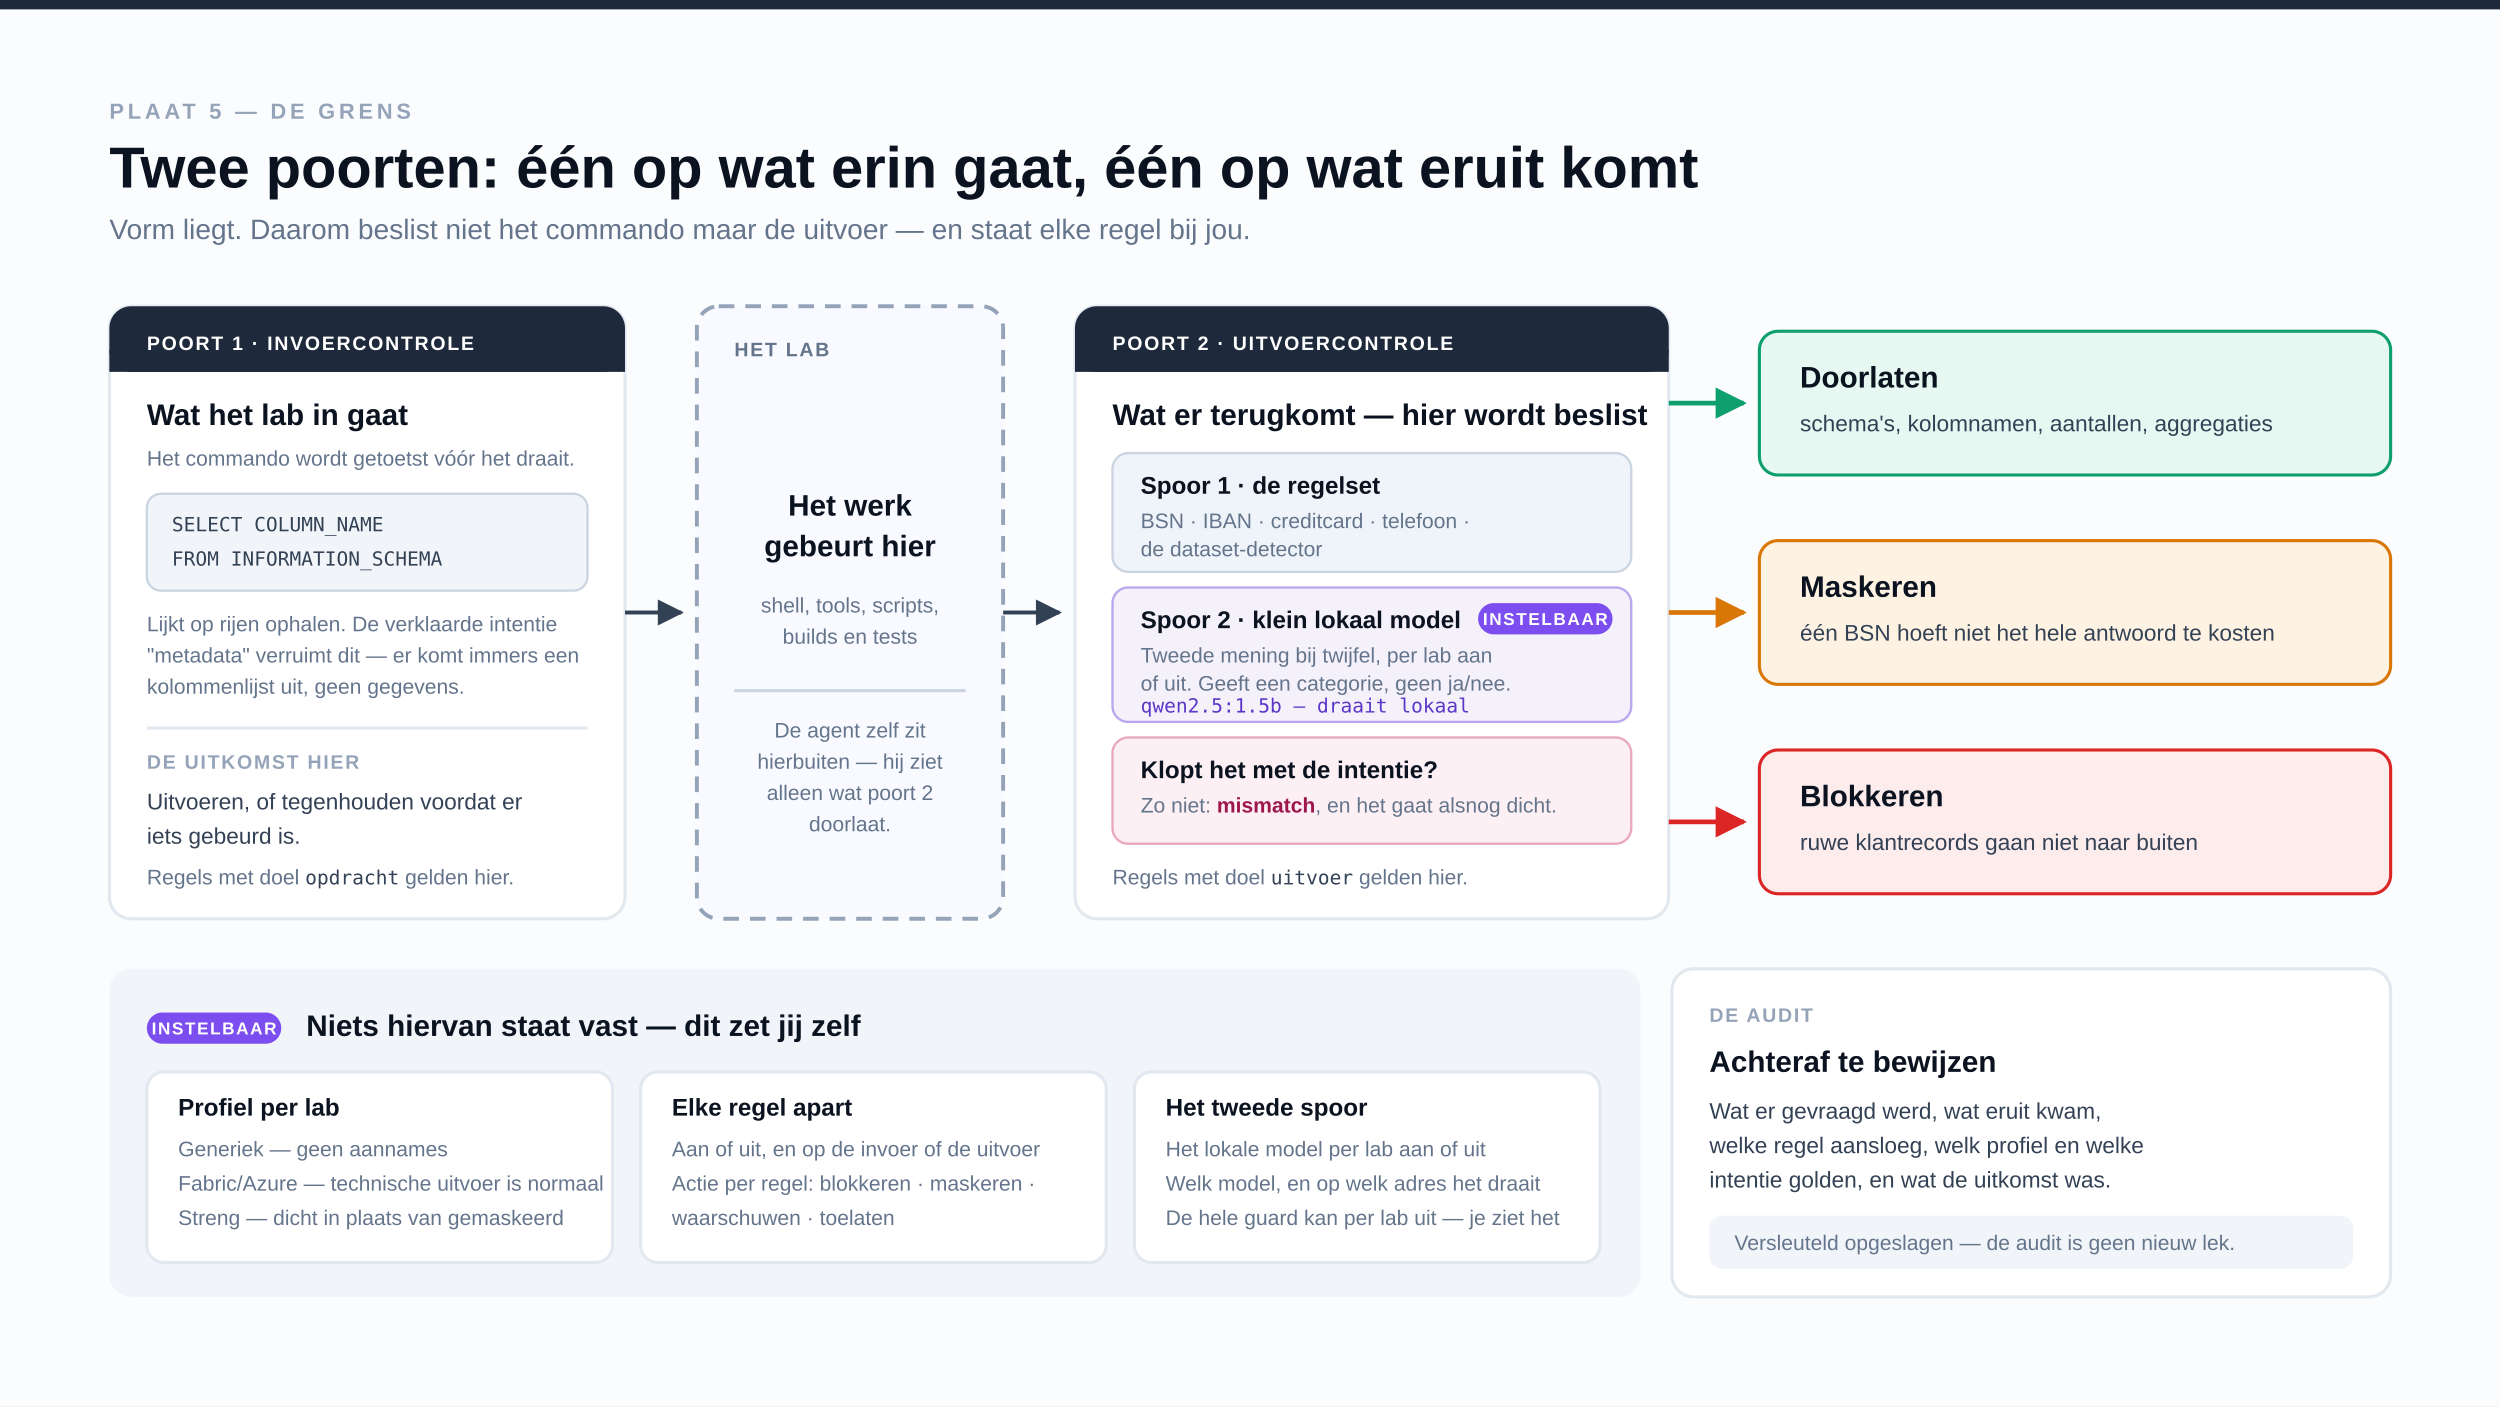
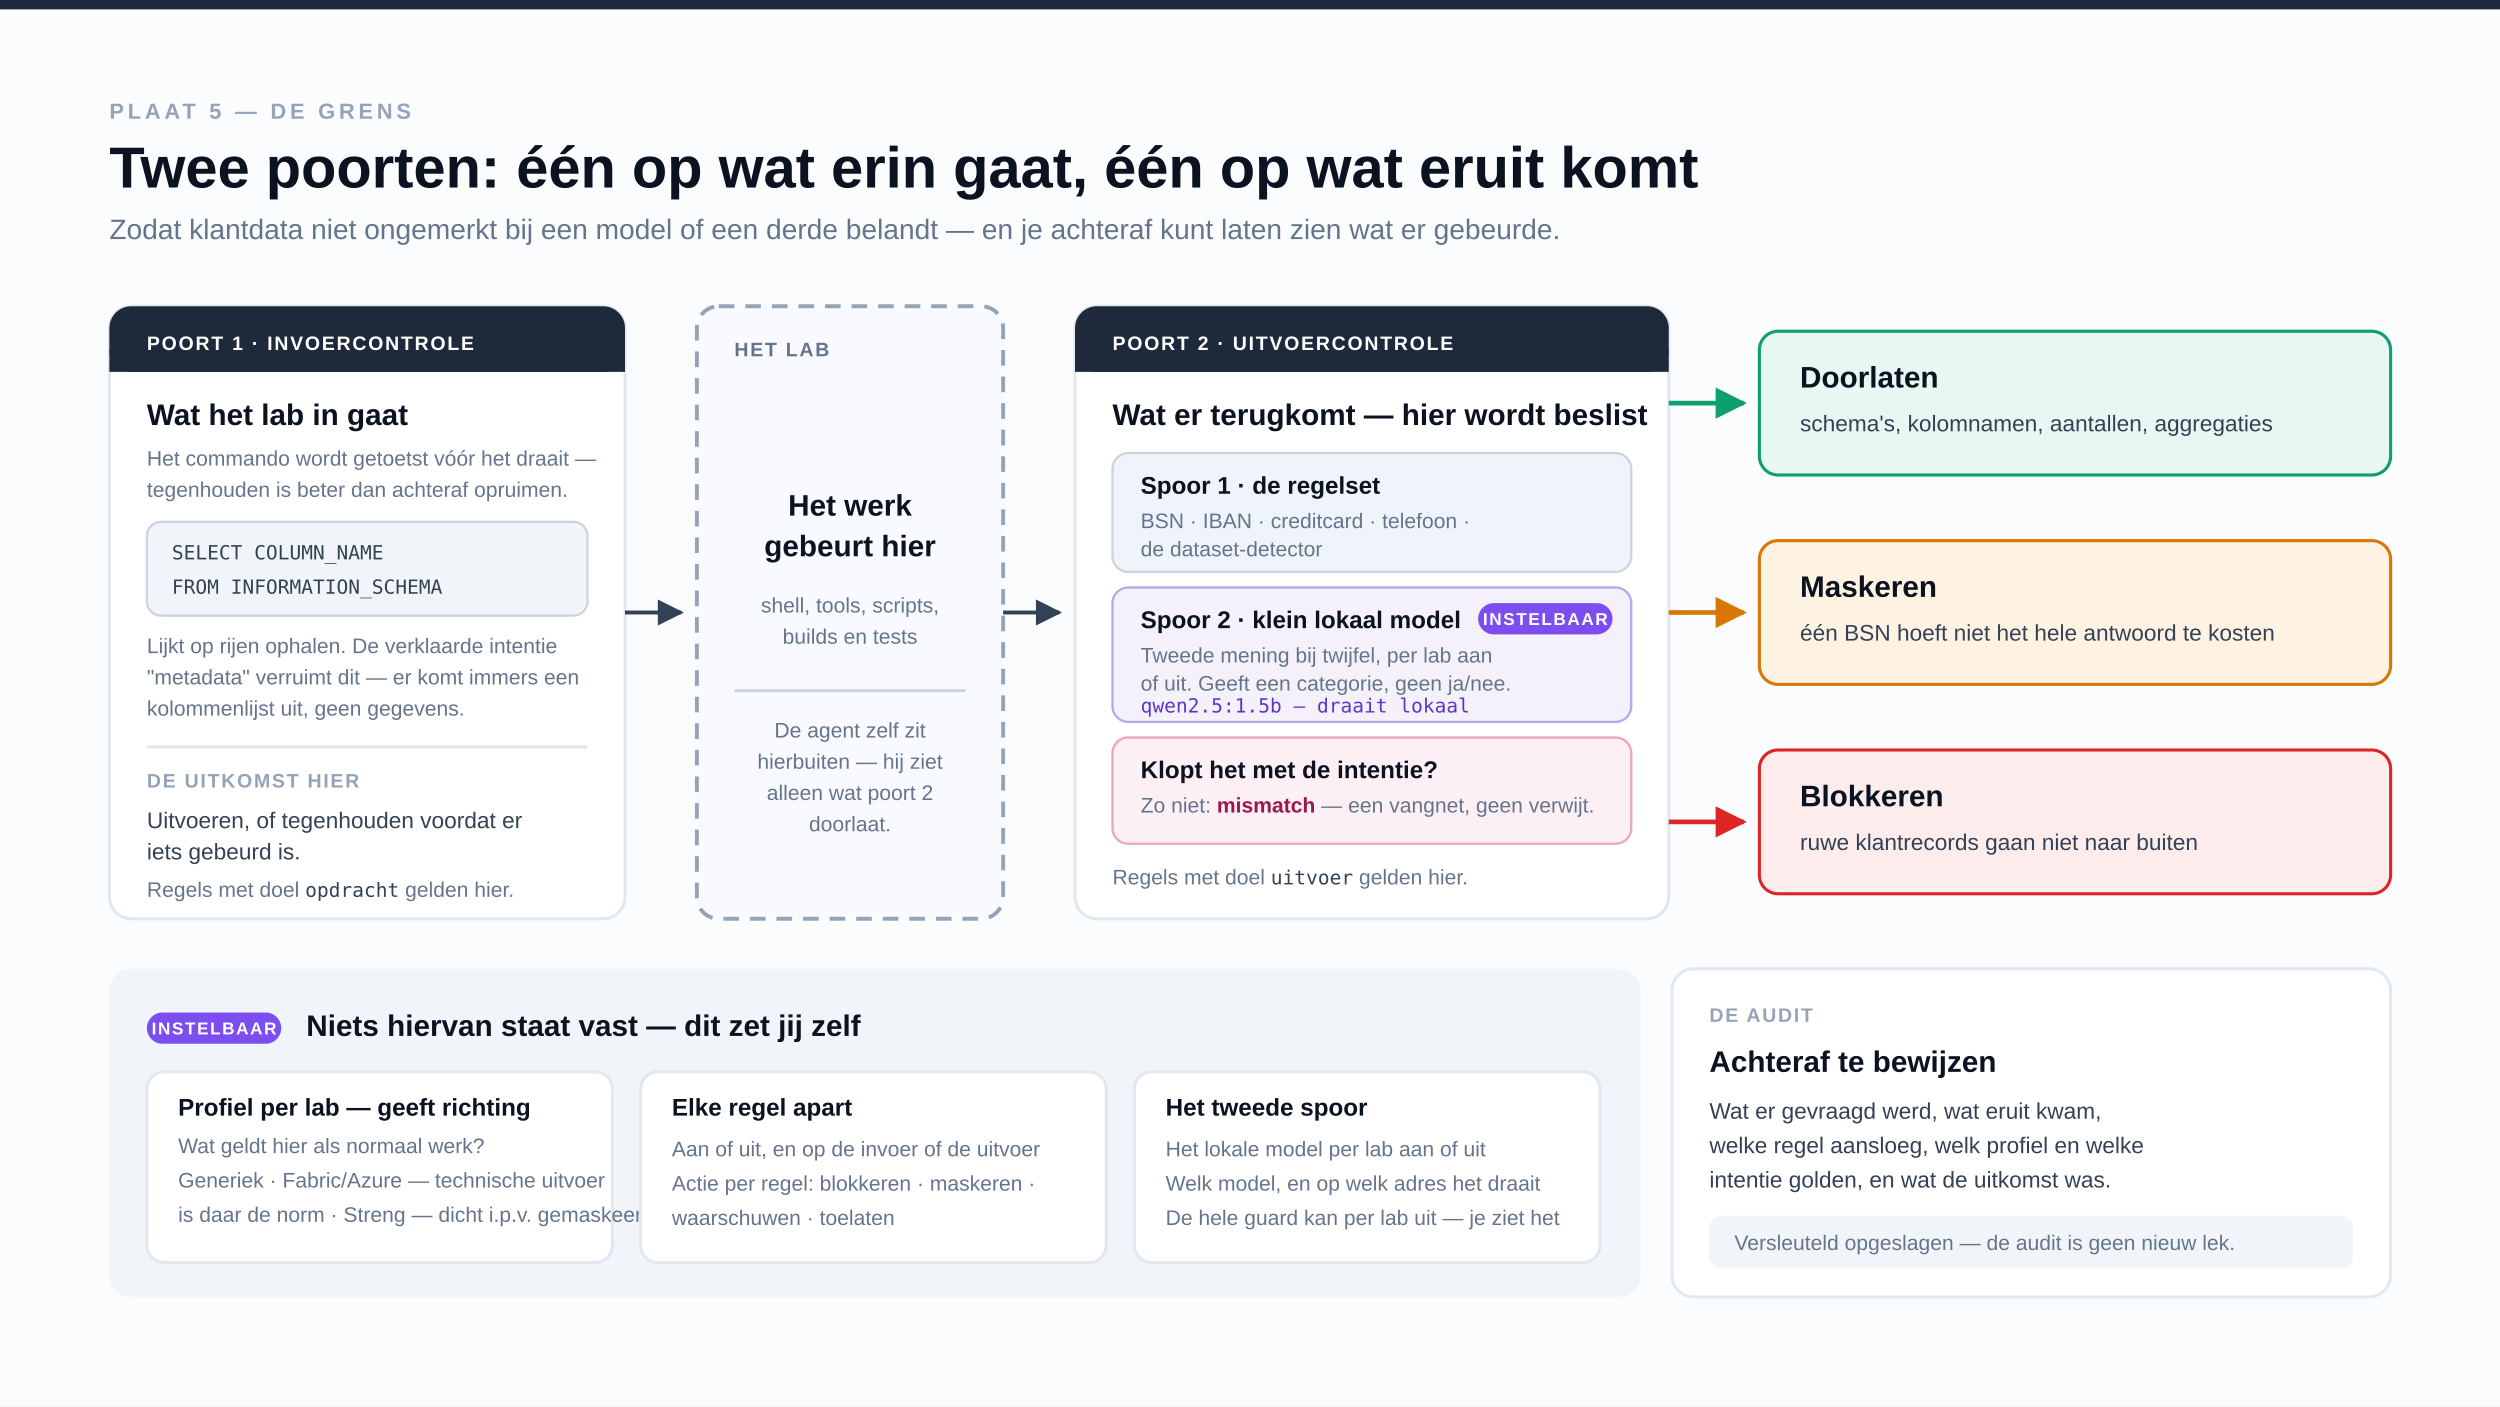
<svg xmlns="http://www.w3.org/2000/svg" viewBox="0 0 1600 900" width="1600" height="900" role="img" aria-labelledby="t5">
  <defs>
    <marker id="ai" viewBox="0 0 12 12" refX="10" refY="6" markerWidth="8" markerHeight="8" orient="auto-start-reverse">
      <path d="M1 1 L11 6 L1 11 z" fill="#334155" />
    </marker>
    <marker id="ag" viewBox="0 0 12 12" refX="10" refY="6" markerWidth="8" markerHeight="8" orient="auto-start-reverse">
      <path d="M1 1 L11 6 L1 11 z" fill="#0E9F6E" />
    </marker>
    <marker id="aw" viewBox="0 0 12 12" refX="10" refY="6" markerWidth="8" markerHeight="8" orient="auto-start-reverse">
      <path d="M1 1 L11 6 L1 11 z" fill="#D97706" />
    </marker>
    <marker id="ar" viewBox="0 0 12 12" refX="10" refY="6" markerWidth="8" markerHeight="8" orient="auto-start-reverse">
      <path d="M1 1 L11 6 L1 11 z" fill="#DC2626" />
    </marker>
  </defs>
  <style>
    .f { font-family: Archivo, "Segoe UI", "Helvetica Neue", Arial, sans-serif; }
    .title { font-size: 37px; font-weight: 700; fill: #0B1220; }
    .sub { font-size: 18px; fill: #64748B; }
    .eyebrow { font-size: 14px; font-weight: 700; fill: #94A3B8; letter-spacing: 2.4px; }
    .h { font-size: 19px; font-weight: 700; fill: #0B1220; }
    .lab { font-size: 14.5px; fill: #334155; }
    .sm { font-size: 13.5px; fill: #64748B; }
    .tag { font-size: 12.5px; font-weight: 700; letter-spacing: 1.1px; }
    .mono { font-family: "JetBrains Mono", "SF Mono", Consolas, monospace; font-size: 12.5px; }
    .pil { font-size: 11px; font-weight: 700; letter-spacing: 1px; }
  </style>
  <rect width="1600" height="900" fill="#FBFCFE" />
  <rect x="0" y="0" width="1600" height="6" fill="#1E293B" />
  <text class="f eyebrow" x="70" y="76">PLAAT 5 — DE GRENS</text>
  <text class="f title" x="70" y="120">Twee poorten: één op wat erin gaat, één op wat eruit komt</text>
-   <text class="f sub" x="70" y="153">Vorm liegt. Daarom beslist niet het commando maar de uitvoer — en staat elke regel bij jou.</text>
+   <text class="f sub" x="70" y="153">Zodat klantdata niet ongemerkt bij een model of een derde belandt — en je achteraf kunt laten zien wat er gebeurde.</text>
  <rect x="70" y="196" width="330" height="392" rx="14" fill="#FFFFFF" stroke="#E2E8F0" stroke-width="2" />
  <rect x="70" y="196" width="330" height="42" rx="14" fill="#1E293B" />
  <rect x="70" y="224" width="330" height="14" fill="#1E293B" />
  <text class="f tag" x="94" y="224" fill="#FFFFFF">POORT 1 · INVOERCONTROLE</text>
  <text class="f h" x="94" y="272">Wat het lab in gaat</text>
-   <text class="f sm" x="94" y="298">Het commando wordt getoetst vóór het draait.</text>
-   <rect x="94" y="316" width="282" height="62" rx="9" fill="#F1F5F9" stroke="#CBD5E1" stroke-width="1.5" />
-   <text class="f mono" x="110" y="340" fill="#334155">SELECT COLUMN_NAME</text>
-   <text class="f mono" x="110" y="362" fill="#334155">FROM INFORMATION_SCHEMA</text>
-   <text class="f sm" x="94" y="404">Lijkt op rijen ophalen. De verklaarde intentie</text>
-   <text class="f sm" x="94" y="424">"metadata" verruimt dit — er komt immers een</text>
-   <text class="f sm" x="94" y="444">kolommenlijst uit, geen gegevens.</text>
-   <line x1="94" y1="466" x2="376" y2="466" stroke="#E2E8F0" stroke-width="2" />
-   <text class="f tag" x="94" y="492" fill="#94A3B8">DE UITKOMST HIER</text>
-   <text class="f lab" x="94" y="518">Uitvoeren, of tegenhouden voordat er</text>
-   <text class="f lab" x="94" y="540">iets gebeurd is.</text>
-   <text class="f sm" x="94" y="566">Regels met doel <tspan class="mono" fill="#334155">opdracht</tspan> gelden hier.</text>
+   <text class="f sm" x="94" y="298">Het commando wordt getoetst vóór het draait —</text>
+   <text class="f sm" x="94" y="318">tegenhouden is beter dan achteraf opruimen.</text>
+   <rect x="94" y="334" width="282" height="60" rx="9" fill="#F1F5F9" stroke="#CBD5E1" stroke-width="1.5" />
+   <text class="f mono" x="110" y="358" fill="#334155">SELECT COLUMN_NAME</text>
+   <text class="f mono" x="110" y="380" fill="#334155">FROM INFORMATION_SCHEMA</text>
+   <text class="f sm" x="94" y="418">Lijkt op rijen ophalen. De verklaarde intentie</text>
+   <text class="f sm" x="94" y="438">"metadata" verruimt dit — er komt immers een</text>
+   <text class="f sm" x="94" y="458">kolommenlijst uit, geen gegevens.</text>
+   <line x1="94" y1="478" x2="376" y2="478" stroke="#E2E8F0" stroke-width="2" />
+   <text class="f tag" x="94" y="504" fill="#94A3B8">DE UITKOMST HIER</text>
+   <text class="f lab" x="94" y="530">Uitvoeren, of tegenhouden voordat er</text>
+   <text class="f lab" x="94" y="550">iets gebeurd is.</text>
+   <text class="f sm" x="94" y="574">Regels met doel <tspan class="mono" fill="#334155">opdracht</tspan> gelden hier.</text>
  <path d="M400 392 L436 392" stroke="#334155" stroke-width="2.5" marker-end="url(#ai)" />
  <rect x="446" y="196" width="196" height="392" rx="14" fill="#F8FAFF" stroke="#94A3B8" stroke-width="2.5" stroke-dasharray="10 7" />
  <text class="f tag" x="470" y="228" fill="#64748B">HET LAB</text>
  <text class="f h" x="544" y="330" text-anchor="middle">Het werk</text>
  <text class="f h" x="544" y="356" text-anchor="middle">gebeurt hier</text>
  <text class="f sm" x="544" y="392" text-anchor="middle">shell, tools, scripts,</text>
  <text class="f sm" x="544" y="412" text-anchor="middle">builds en tests</text>
  <line x1="470" y1="442" x2="618" y2="442" stroke="#CBD5E1" stroke-width="2" />
  <text class="f sm" x="544" y="472" text-anchor="middle">De agent zelf zit</text>
  <text class="f sm" x="544" y="492" text-anchor="middle">hierbuiten — hij ziet</text>
  <text class="f sm" x="544" y="512" text-anchor="middle">alleen wat poort 2</text>
  <text class="f sm" x="544" y="532" text-anchor="middle">doorlaat.</text>
  <path d="M642 392 L678 392" stroke="#334155" stroke-width="2.5" marker-end="url(#ai)" />
  <rect x="688" y="196" width="380" height="392" rx="14" fill="#FFFFFF" stroke="#E2E8F0" stroke-width="2" />
  <rect x="688" y="196" width="380" height="42" rx="14" fill="#1E293B" />
  <rect x="688" y="224" width="380" height="14" fill="#1E293B" />
  <text class="f tag" x="712" y="224" fill="#FFFFFF">POORT 2 · UITVOERCONTROLE</text>
  <text class="f h" x="712" y="272">Wat er terugkomt — hier wordt beslist</text>
  <rect x="712" y="290" width="332" height="76" rx="10" fill="#EFF4FA" stroke="#CBD5E1" stroke-width="1.5" />
  <text class="f" x="730" y="316" font-size="15.5" font-weight="700" fill="#0B1220">Spoor 1 · de regelset</text>
  <text class="f sm" x="730" y="338">BSN · IBAN · creditcard · telefoon ·</text>
  <text class="f sm" x="730" y="356">de dataset-detector</text>
  <rect x="712" y="376" width="332" height="86" rx="10" fill="#F4F1FB" stroke="#B9A7EE" stroke-width="1.5" />
  <rect x="946" y="386" width="86" height="20" rx="10" fill="#7C4DEF" />
  <text class="f pil" x="989" y="400" text-anchor="middle" fill="#FFFFFF">INSTELBAAR</text>
  <text class="f" x="730" y="402" font-size="15.5" font-weight="700" fill="#0B1220">Spoor 2 · klein lokaal model</text>
  <text class="f sm" x="730" y="424">Tweede mening bij twijfel, per lab aan</text>
  <text class="f sm" x="730" y="442">of uit. Geeft een categorie, geen ja/nee.</text>
  <text class="f mono" x="730" y="456" fill="#5B36C7">qwen2.5:1.5b — draait lokaal</text>
  <rect x="712" y="472" width="332" height="68" rx="10" fill="#FCF0F4" stroke="#E9A8C0" stroke-width="1.5" />
  <text class="f" x="730" y="498" font-size="15.5" font-weight="700" fill="#0B1220">Klopt het met de intentie?</text>
-   <text class="f sm" x="730" y="520">Zo niet: <tspan font-weight="700" fill="#9D174D">mismatch</tspan>, en het gaat alsnog dicht.</text>
+   <text class="f sm" x="730" y="520">Zo niet: <tspan font-weight="700" fill="#9D174D">mismatch</tspan> — een vangnet, geen verwijt.</text>
  <text class="f sm" x="712" y="566">Regels met doel <tspan class="mono" fill="#334155">uitvoer</tspan> gelden hier.</text>
  <path d="M1068 258 L1116 258" stroke="#0E9F6E" stroke-width="3" marker-end="url(#ag)" />
  <rect x="1126" y="212" width="404" height="92" rx="12" fill="#E7F7F1" stroke="#0E9F6E" stroke-width="2" />
  <text class="f h" x="1152" y="248" fill="#0E7A55">Doorlaten</text>
  <text class="f lab" x="1152" y="276">schema's, kolomnamen, aantallen, aggregaties</text>
  <path d="M1068 392 L1116 392" stroke="#D97706" stroke-width="3" marker-end="url(#aw)" />
  <rect x="1126" y="346" width="404" height="92" rx="12" fill="#FEF3E2" stroke="#D97706" stroke-width="2" />
  <text class="f h" x="1152" y="382" fill="#B45309">Maskeren</text>
  <text class="f lab" x="1152" y="410">één BSN hoeft niet het hele antwoord te kosten</text>
  <path d="M1068 526 L1116 526" stroke="#DC2626" stroke-width="3" marker-end="url(#ar)" />
  <rect x="1126" y="480" width="404" height="92" rx="12" fill="#FDECEC" stroke="#DC2626" stroke-width="2" />
  <text class="f h" x="1152" y="516" fill="#B91C1C">Blokkeren</text>
  <text class="f lab" x="1152" y="544">ruwe klantrecords gaan niet naar buiten</text>
  <rect x="70" y="620" width="980" height="210" rx="14" fill="#F1F5F9" />
  <rect x="94" y="648" width="86" height="20" rx="10" fill="#7C4DEF" />
  <text class="f pil" x="137" y="662" text-anchor="middle" fill="#FFFFFF">INSTELBAAR</text>
  <text class="f h" x="196" y="663">Niets hiervan staat vast — dit zet jij zelf</text>
  <rect x="94" y="686" width="298" height="122" rx="11" fill="#FFFFFF" stroke="#E2E8F0" stroke-width="2" />
-   <text class="f" x="114" y="714" font-size="15.5" font-weight="700" fill="#0B1220">Profiel per lab</text>
-   <text class="f sm" x="114" y="740">Generiek — geen aannames</text>
-   <text class="f sm" x="114" y="762">Fabric/Azure — technische uitvoer is normaal</text>
-   <text class="f sm" x="114" y="784">Streng — dicht in plaats van gemaskeerd</text>
+   <text class="f" x="114" y="714" font-size="15.5" font-weight="700" fill="#0B1220">Profiel per lab — geeft richting</text>
+   <text class="f sm" x="114" y="738">Wat geldt hier als normaal werk?</text>
+   <text class="f sm" x="114" y="760">Generiek · Fabric/Azure — technische uitvoer</text>
+   <text class="f sm" x="114" y="782">is daar de norm · Streng — dicht i.p.v. gemaskeerd</text>
  <rect x="410" y="686" width="298" height="122" rx="11" fill="#FFFFFF" stroke="#E2E8F0" stroke-width="2" />
  <text class="f" x="430" y="714" font-size="15.5" font-weight="700" fill="#0B1220">Elke regel apart</text>
  <text class="f sm" x="430" y="740">Aan of uit, en op de invoer of de uitvoer</text>
  <text class="f sm" x="430" y="762">Actie per regel: blokkeren · maskeren ·</text>
  <text class="f sm" x="430" y="784">waarschuwen · toelaten</text>
  <rect x="726" y="686" width="298" height="122" rx="11" fill="#FFFFFF" stroke="#E2E8F0" stroke-width="2" />
  <text class="f" x="746" y="714" font-size="15.5" font-weight="700" fill="#0B1220">Het tweede spoor</text>
  <text class="f sm" x="746" y="740">Het lokale model per lab aan of uit</text>
  <text class="f sm" x="746" y="762">Welk model, en op welk adres het draait</text>
  <text class="f sm" x="746" y="784">De hele guard kan per lab uit — je ziet het</text>
  <rect x="1070" y="620" width="460" height="210" rx="14" fill="#FFFFFF" stroke="#E2E8F0" stroke-width="2" />
  <text class="f tag" x="1094" y="654" fill="#94A3B8">DE AUDIT</text>
  <text class="f h" x="1094" y="686">Achteraf te bewijzen</text>
  <text class="f lab" x="1094" y="716">Wat er gevraagd werd, wat eruit kwam,</text>
  <text class="f lab" x="1094" y="738">welke regel aansloeg, welk profiel en welke</text>
  <text class="f lab" x="1094" y="760">intentie golden, en wat de uitkomst was.</text>
  <rect x="1094" y="778" width="412" height="34" rx="8" fill="#F1F5F9" />
  <text class="f sm" x="1110" y="800">Versleuteld opgeslagen — de audit is geen nieuw lek.</text>
</svg>
